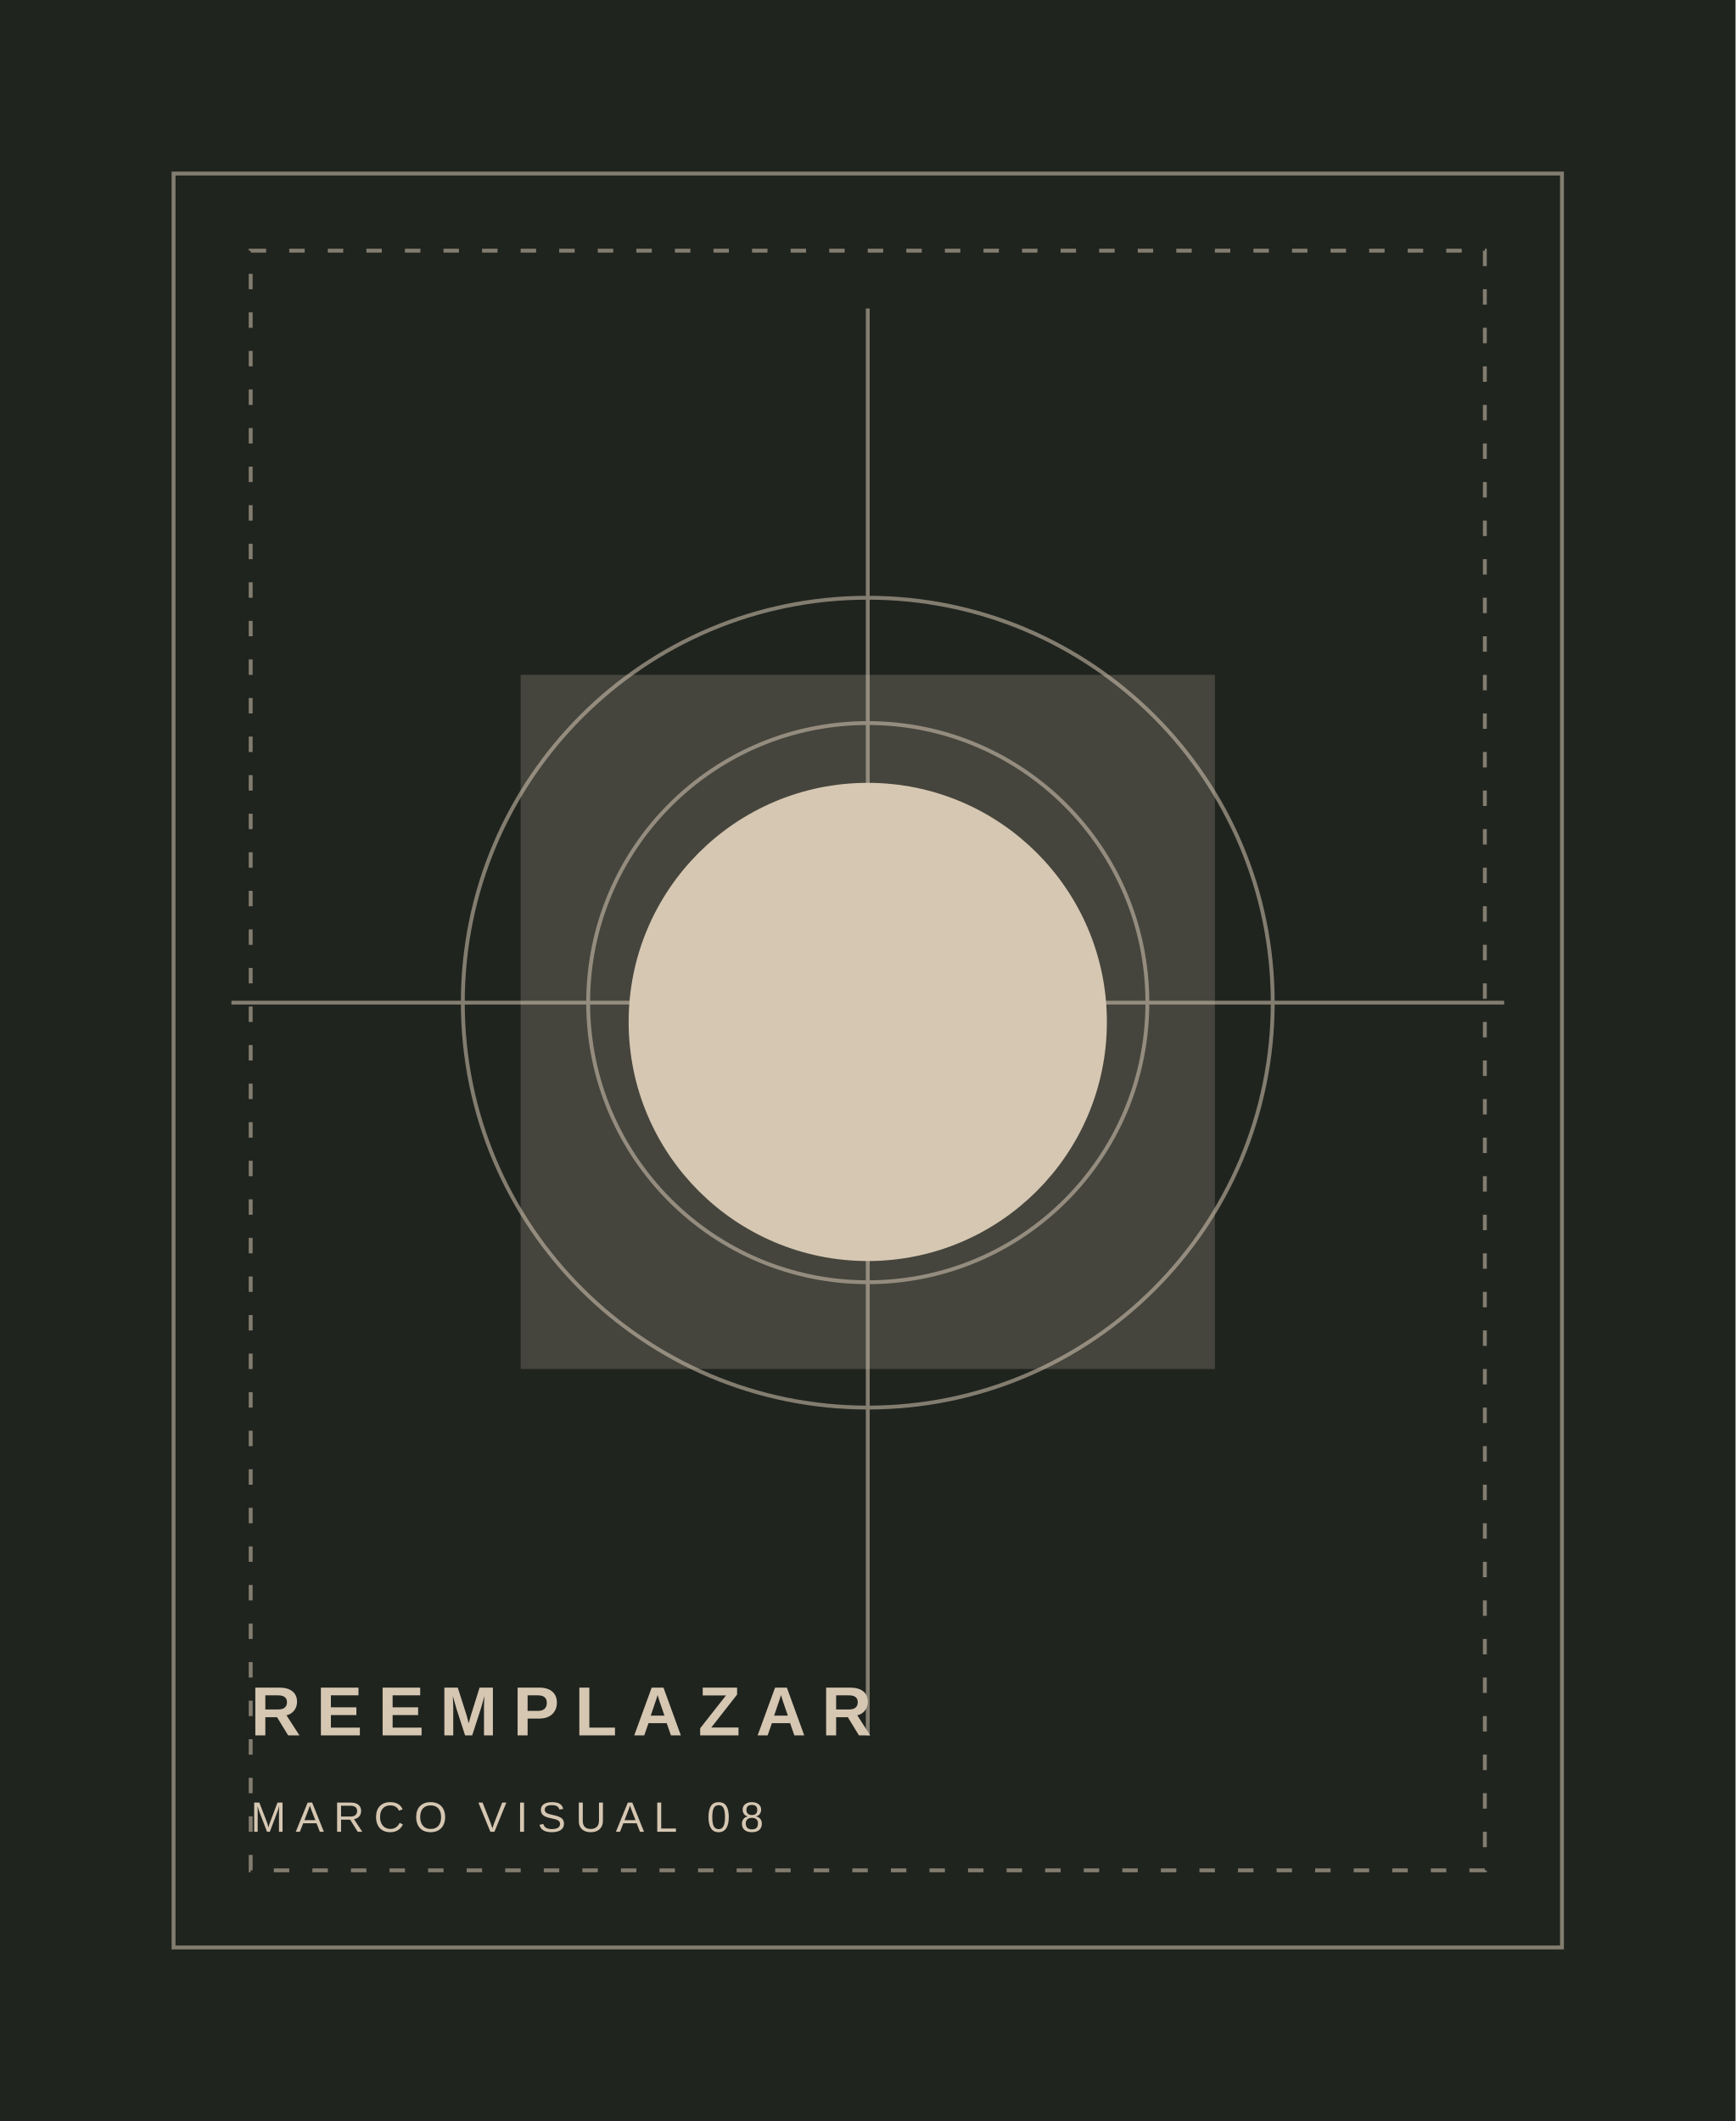
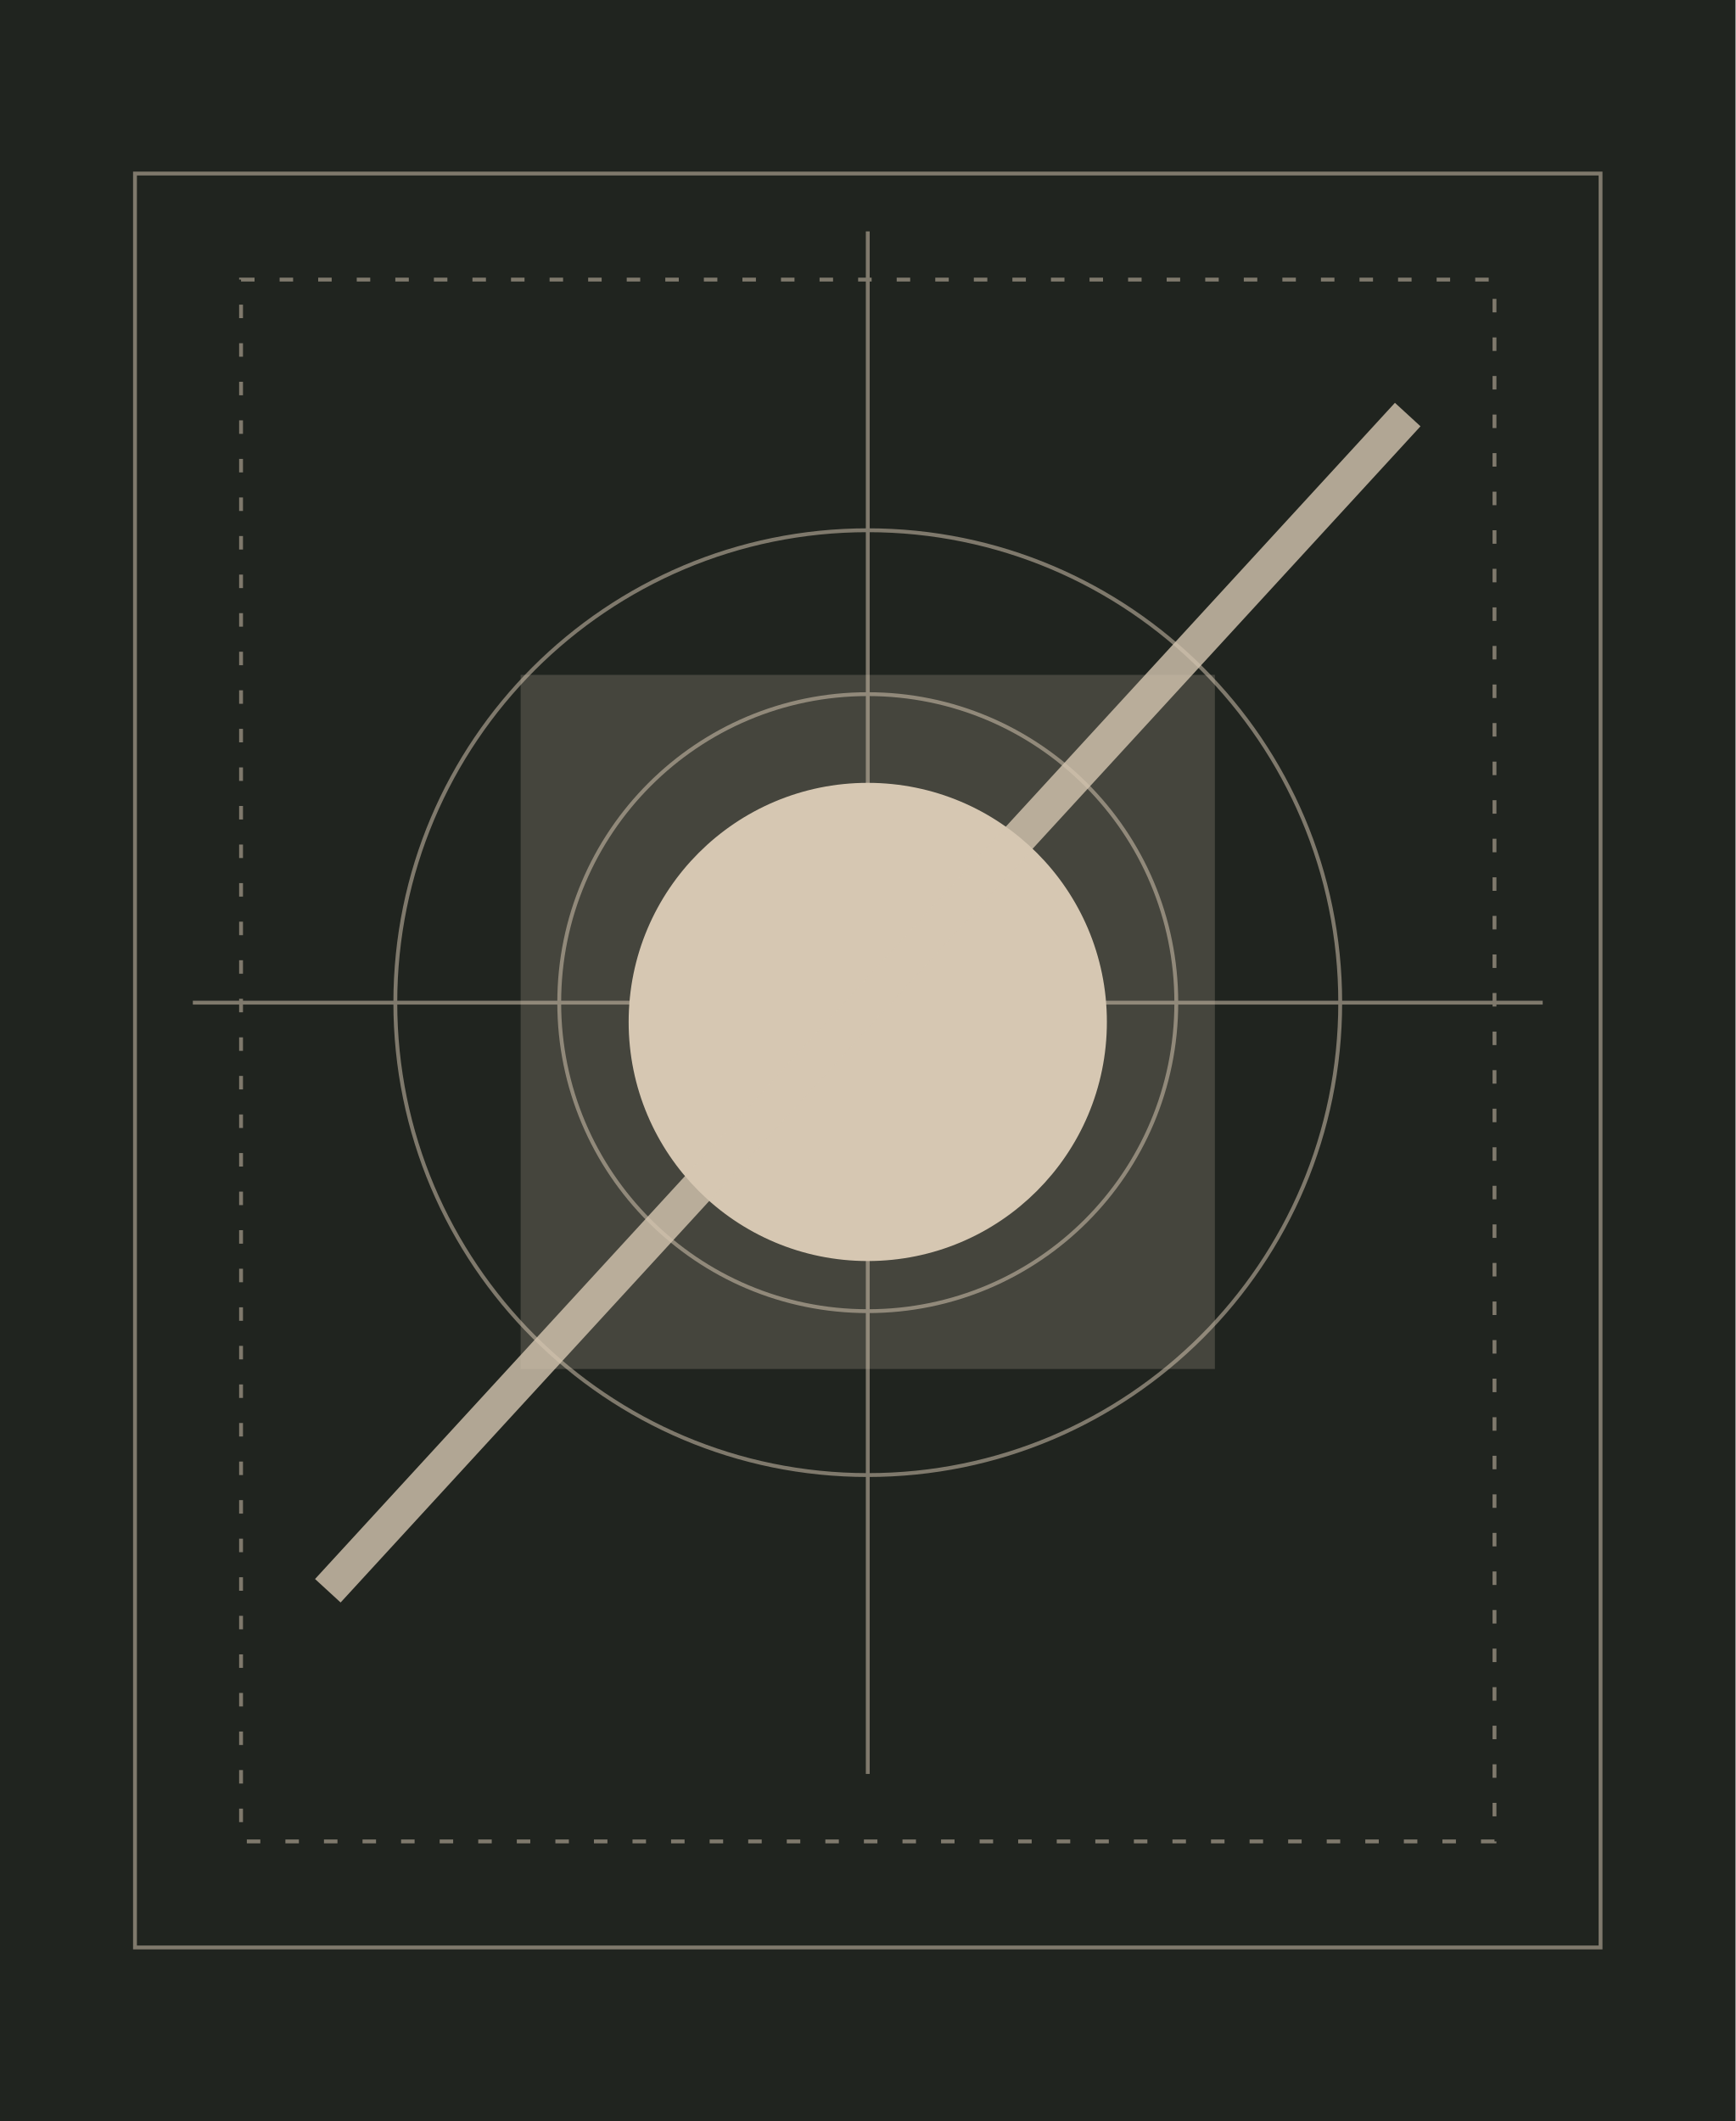
<svg xmlns="http://www.w3.org/2000/svg" viewBox="0 0 900 1100" role="img" aria-labelledby="title">
  <rect width="900" height="1100" fill="#20241f" />
-   <g fill="none" stroke="#d6c7b2" stroke-width="2" opacity=".55">
-     <path d="M90 90H810V1010H90Z" />
-     <path d="M130 130H770V970H130Z" stroke-dasharray="8 12" />
-     <circle cx="450" cy="520" r="210" />
-     <circle cx="450" cy="520" r="145" />
-     <path d="M120 520H780M450 160V900" />
+   <g fill="none" stroke="#d6c7b2" stroke-width="2" opacity=".52">
+     <path d="M70 90H830V1010H70Z" />
+     <path d="M125 145H775V955H125Z" stroke-dasharray="7 13" />
+     <circle cx="450" cy="520" r="245" />
+     <circle cx="450" cy="520" r="160" />
+     <path d="M100 520H800M450 120V920" />
  </g>
  <g fill="#d6c7b2">
    <path d="M270 350H630V710H270Z" opacity=".2" />
    <circle cx="450" cy="530" r="115" stroke="#d6c7b2" stroke-width="18" />
-     <text x="130" y="900" font-family="Arial,sans-serif" font-size="36" font-weight="700" letter-spacing="8">REEMPLAZAR</text>
-     <text x="130" y="950" font-family="Arial,sans-serif" font-size="22" letter-spacing="5">MARCO VISUAL 08</text>
+   </g>
+   <g fill="none" stroke="#d6c7b2" stroke-width="18" opacity=".8">
+     <path d="M170 825L730 215" />
  </g>
</svg>
